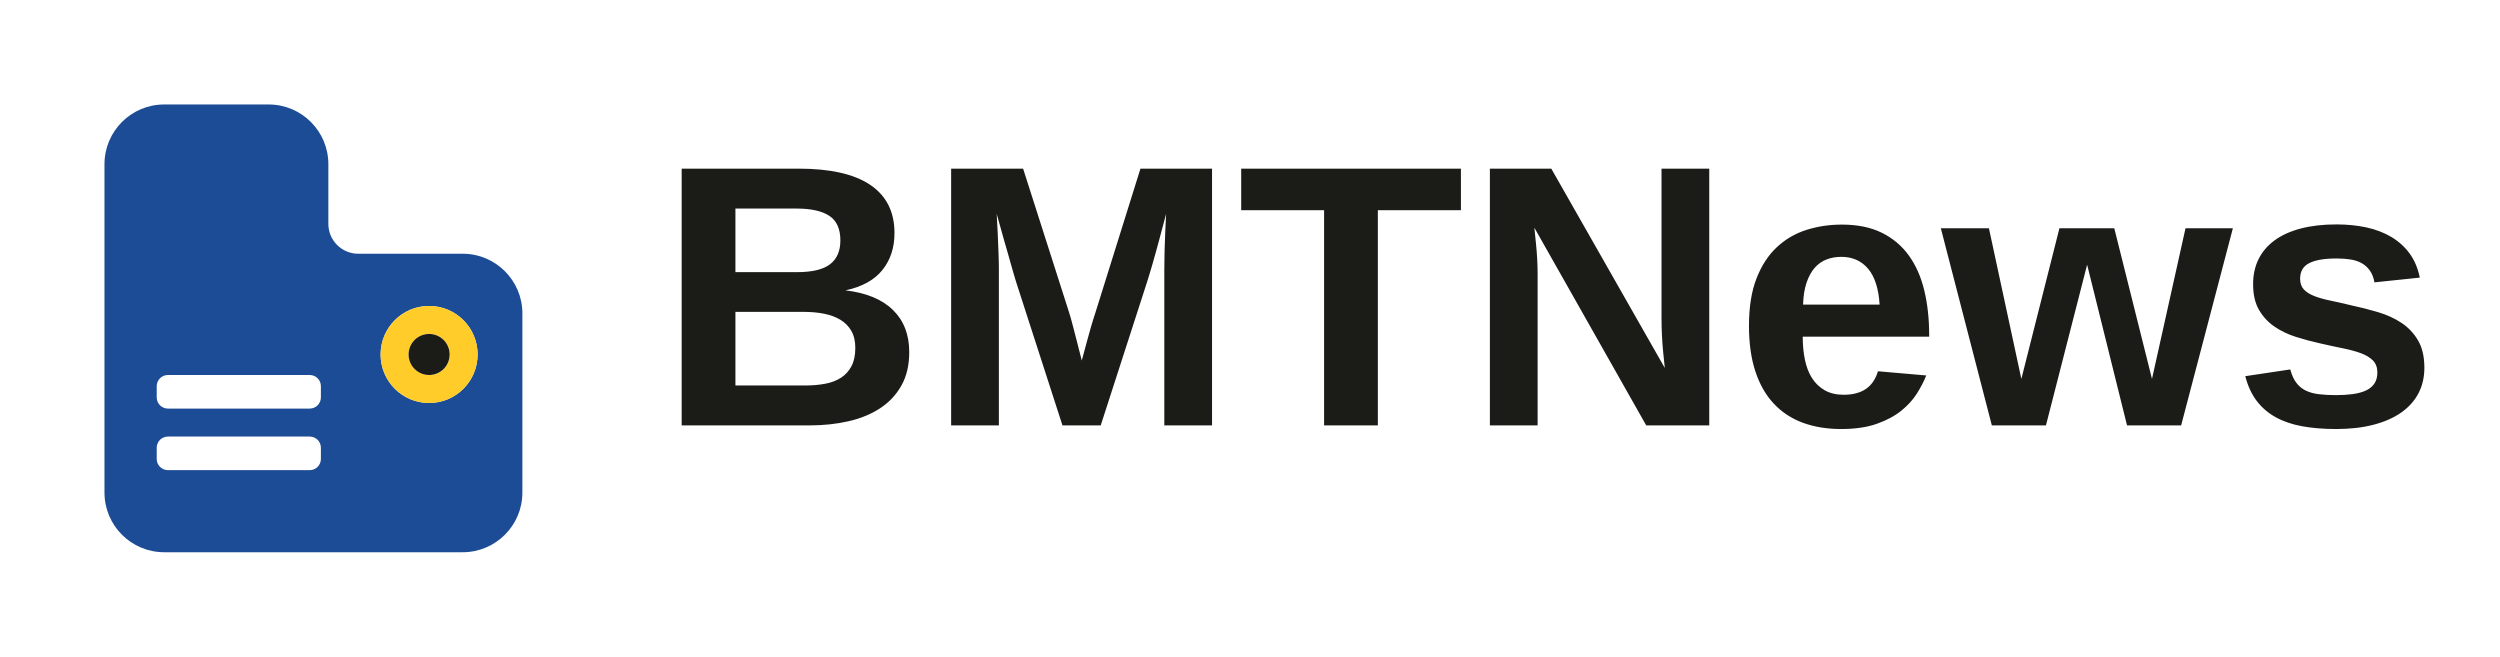
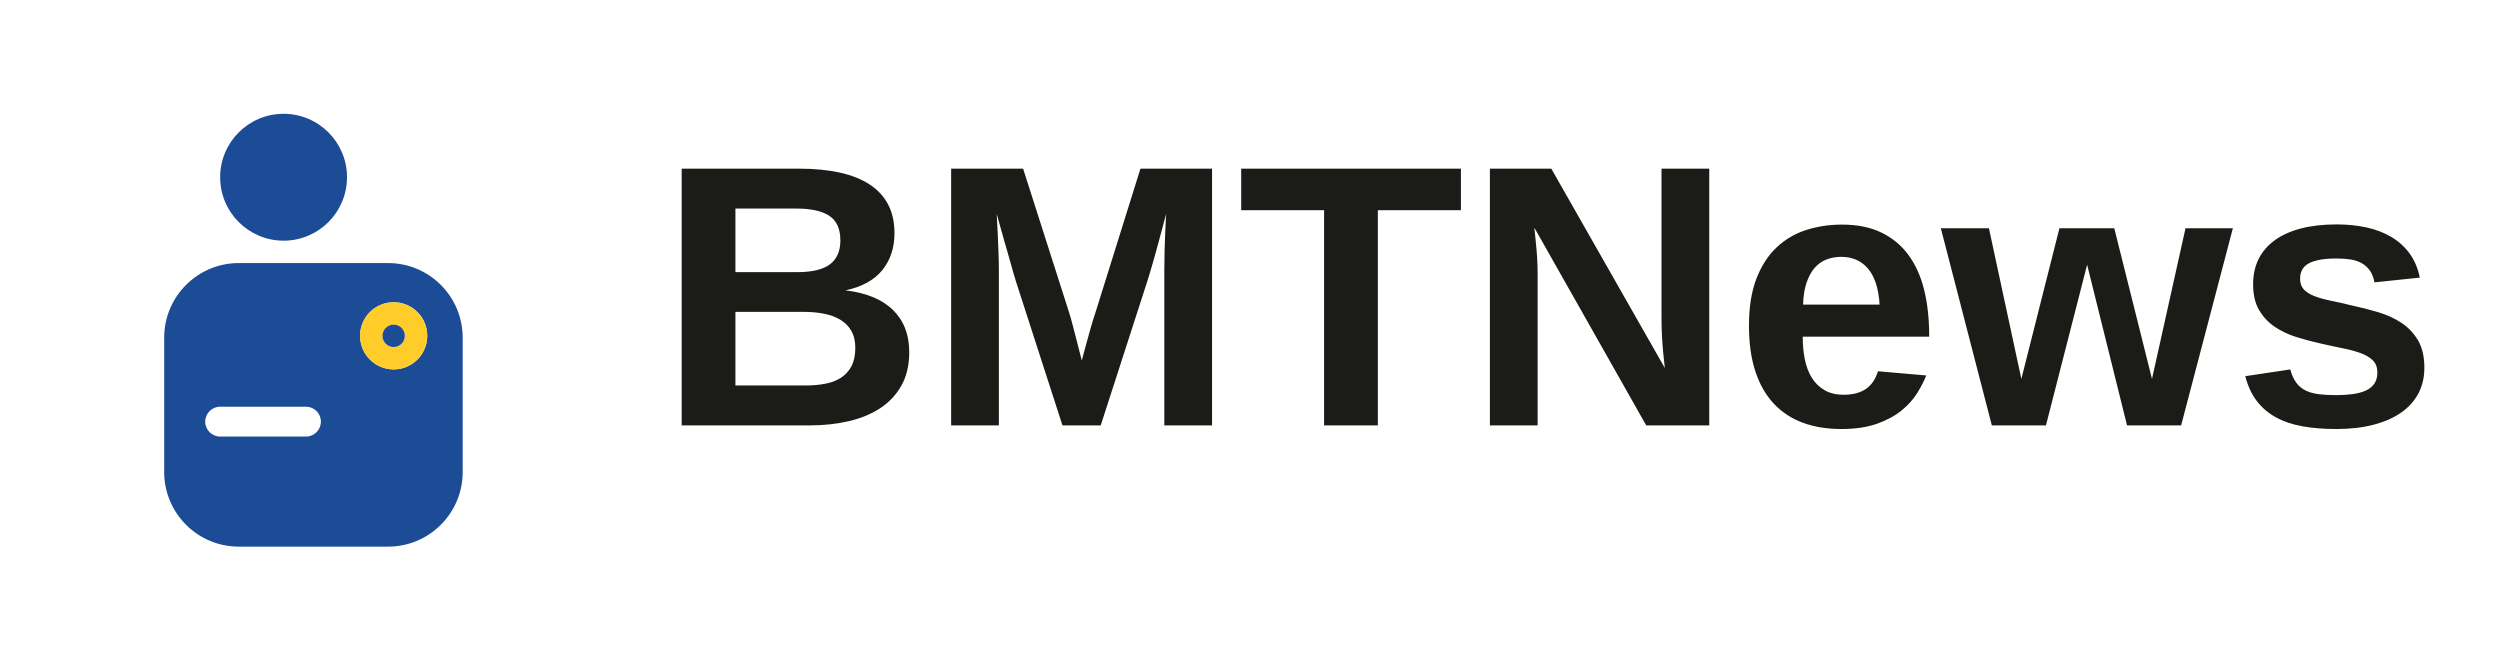
<svg xmlns="http://www.w3.org/2000/svg" width="670" height="176" viewBox="0 0 670 176" role="img" aria-label="BMTNews">
-   <path fill="#1d4c96" fill-rule="evenodd" transform="translate(20 24) scale(.25)" d="M96 16H208A64 64 0 0 1 272 80V144A32 32 0 0 0 304 176H416A64 64 0 0 1 480 240V432A64 64 0 0 1 416 496H96A64 64 0 0 1 32 432V80A64 64 0 0 1 96 16ZM100 306H252A12 12 0 0 1 264 318V330A12 12 0 0 1 252 342H100A12 12 0 0 1 88 330V318A12 12 0 0 1 100 306ZM100 372H252A12 12 0 0 1 264 384V396A12 12 0 0 1 252 408H100A12 12 0 0 1 88 396V384A12 12 0 0 1 100 372ZM432 284A52 52 0 1 0 328 284A52 52 0 1 0 432 284Z" />
-   <path fill="#ffcc29" fill-rule="evenodd" transform="translate(20 24) scale(.25)" d="M432 284A52 52 0 1 0 328 284A52 52 0 1 0 432 284ZM402 284A22 22 0 1 0 358 284A22 22 0 1 0 402 284Z" />
-   <path fill="#1b1b18" fill-rule="evenodd" transform="translate(20 24) scale(.25)" d="M402 284A22 22 0 1 0 358 284A22 22 0 1 0 402 284Z" />
+   <path fill="#1d4c96" fill-rule="evenodd" transform="translate(20 24) scale(.25)" d="M292 94A68 68 0 1 0 156 94A68 68 0 1 0 292 94ZM176 186H336A80 80 0 0 1 416 266V410A80 80 0 0 1 336 490H176A80 80 0 0 1 96 410V266A80 80 0 0 1 176 186ZM156 340H248A16 16 0 0 1 264 356A16 16 0 0 1 248 372H156A16 16 0 0 1 140 356A16 16 0 0 1 156 340ZM378 264A36 36 0 1 0 306 264A36 36 0 1 0 378 264Z" />
+   <path fill="#ffcc29" fill-rule="evenodd" transform="translate(20 24) scale(.25)" d="M378 264A36 36 0 1 0 306 264A36 36 0 1 0 378 264ZM354 264A12 12 0 1 0 330 264A12 12 0 1 0 354 264Z" />
+   <path fill="#1d4c96" fill-rule="evenodd" transform="translate(20 24) scale(.25)" d="M354 264A12 12 0 1 0 330 264A12 12 0 1 0 354 264Z" />
  <path fill="#1b1b18" transform="translate(176 34)" d="M67.676 60.371Q67.676 65.596 65.576 69.331Q63.477 73.066 59.839 75.435Q56.201 77.803 51.367 78.901Q46.533 80.0 41.113 80.0H6.689V11.201H38.184Q44.287 11.201 49.048 12.251Q53.809 13.301 57.08 15.449Q60.352 17.598 62.036 20.845Q63.721 24.092 63.721 28.486Q63.721 34.346 60.474 38.374Q57.227 42.402 50.586 43.818Q58.936 44.795 63.306 49.067Q67.676 53.34 67.676 60.371ZM49.219 30.439Q49.219 25.801 46.265 23.848Q43.311 21.895 37.5 21.895H21.094V38.936H37.598Q43.701 38.936 46.46 36.812Q49.219 34.688 49.219 30.439ZM53.223 59.248Q53.223 56.514 52.148 54.658Q51.074 52.803 49.194 51.68Q47.314 50.557 44.8 50.068Q42.285 49.58 39.355 49.58H21.094V69.307H39.893Q42.725 69.307 45.166 68.843Q47.607 68.379 49.39 67.231Q51.172 66.084 52.197 64.131Q53.223 62.178 53.223 59.248ZM136.035 80.0V38.301Q136.035 35.811 136.108 33.174Q136.182 30.537 136.279 28.34Q136.426 25.752 136.523 23.311Q135.498 27.168 134.57 30.635Q134.18 32.1 133.74 33.662Q133.301 35.225 132.886 36.689Q132.471 38.154 132.08 39.424Q131.689 40.693 131.396 41.621L118.994 80.0H108.74L96.338 41.621Q96.045 40.693 95.679 39.424Q95.312 38.154 94.897 36.689Q94.482 35.225 94.043 33.662Q93.604 32.1 93.164 30.635Q92.188 27.168 91.113 23.311Q91.26 26.143 91.406 28.877Q91.504 31.221 91.602 33.809Q91.699 36.396 91.699 38.301V80.0H78.906V11.201H98.193L110.498 49.678Q110.986 51.191 111.548 53.389Q112.109 55.586 112.646 57.637Q113.232 60.029 113.916 62.617Q114.6 60.078 115.234 57.734Q115.527 56.709 115.82 55.635Q116.113 54.561 116.406 53.535Q116.699 52.51 116.992 51.582Q117.285 50.654 117.529 49.922L129.639 11.201H148.828V80.0ZM193.262 22.334V80.0H178.857V22.334H156.641V11.201H215.527V22.334ZM265.186 80.0 235.205 27.021Q235.449 29.17 235.645 31.318Q235.84 33.174 235.962 35.322Q236.084 37.471 236.084 39.424V80.0H223.291V11.201H239.746L270.166 64.619Q269.922 62.568 269.727 60.322Q269.531 58.418 269.409 56.025Q269.287 53.633 269.287 51.191V11.201H282.08V80.0ZM317.432 80.977Q311.719 80.977 307.153 79.292Q302.588 77.607 299.365 74.165Q296.143 70.723 294.434 65.522Q292.725 60.322 292.725 53.34Q292.725 45.771 294.751 40.596Q296.777 35.42 300.22 32.222Q303.662 29.023 308.154 27.607Q312.646 26.191 317.627 26.191Q323.877 26.191 328.296 28.364Q332.715 30.537 335.547 34.443Q338.379 38.35 339.697 43.794Q341.016 49.238 341.016 55.83V56.221H307.129Q307.129 59.541 307.715 62.397Q308.301 65.254 309.619 67.329Q310.938 69.404 313.037 70.601Q315.137 71.797 318.115 71.797Q321.729 71.797 324.023 70.259Q326.318 68.721 327.295 65.498L340.234 66.621Q339.355 68.867 337.769 71.406Q336.182 73.945 333.545 76.069Q330.908 78.193 326.978 79.585Q323.047 80.977 317.432 80.977ZM317.432 34.834Q315.332 34.834 313.501 35.542Q311.67 36.25 310.327 37.788Q308.984 39.326 308.154 41.768Q307.324 44.209 307.227 47.627H327.734Q327.344 41.23 324.658 38.032Q321.973 34.834 317.432 34.834ZM365.723 67.549 375.928 27.168H390.625L400.732 67.549L409.717 27.168H422.412L408.545 80.0H394.043L383.35 36.934L372.314 80.0H357.812L344.141 27.168H357.031ZM473.73 64.57Q473.73 68.379 472.144 71.406Q470.557 74.434 467.529 76.558Q464.502 78.682 460.107 79.829Q455.713 80.977 450.098 80.977Q445.068 80.977 441.016 80.244Q436.963 79.512 433.911 77.827Q430.859 76.143 428.809 73.457Q426.758 70.771 425.732 66.816L437.793 65.01Q438.379 67.207 439.404 68.574Q440.43 69.941 441.943 70.674Q443.457 71.406 445.483 71.65Q447.51 71.895 450.098 71.895Q452.441 71.895 454.468 71.626Q456.494 71.357 457.983 70.698Q459.473 70.039 460.303 68.843Q461.133 67.646 461.133 65.84Q461.133 63.789 459.937 62.593Q458.74 61.396 456.665 60.64Q454.59 59.883 451.782 59.321Q448.975 58.76 445.801 58.027Q442.48 57.295 439.258 56.27Q436.035 55.244 433.496 53.486Q430.957 51.729 429.395 49.019Q427.832 46.309 427.832 42.158Q427.832 38.398 429.297 35.444Q430.762 32.49 433.594 30.415Q436.426 28.34 440.601 27.241Q444.775 26.143 450.195 26.143Q454.492 26.143 458.203 26.948Q461.914 27.754 464.844 29.487Q467.773 31.221 469.751 33.906Q471.729 36.592 472.51 40.4L460.352 41.67Q460.01 39.766 459.131 38.521Q458.252 37.275 456.958 36.543Q455.664 35.811 453.955 35.542Q452.246 35.273 450.195 35.273Q445.312 35.273 442.871 36.519Q440.43 37.764 440.43 40.693Q440.43 42.5 441.431 43.574Q442.432 44.648 444.263 45.356Q446.094 46.064 448.608 46.577Q451.123 47.09 454.102 47.822Q457.764 48.604 461.304 49.653Q464.844 50.703 467.603 52.534Q470.361 54.365 472.046 57.246Q473.73 60.127 473.73 64.57Z" />
</svg>
